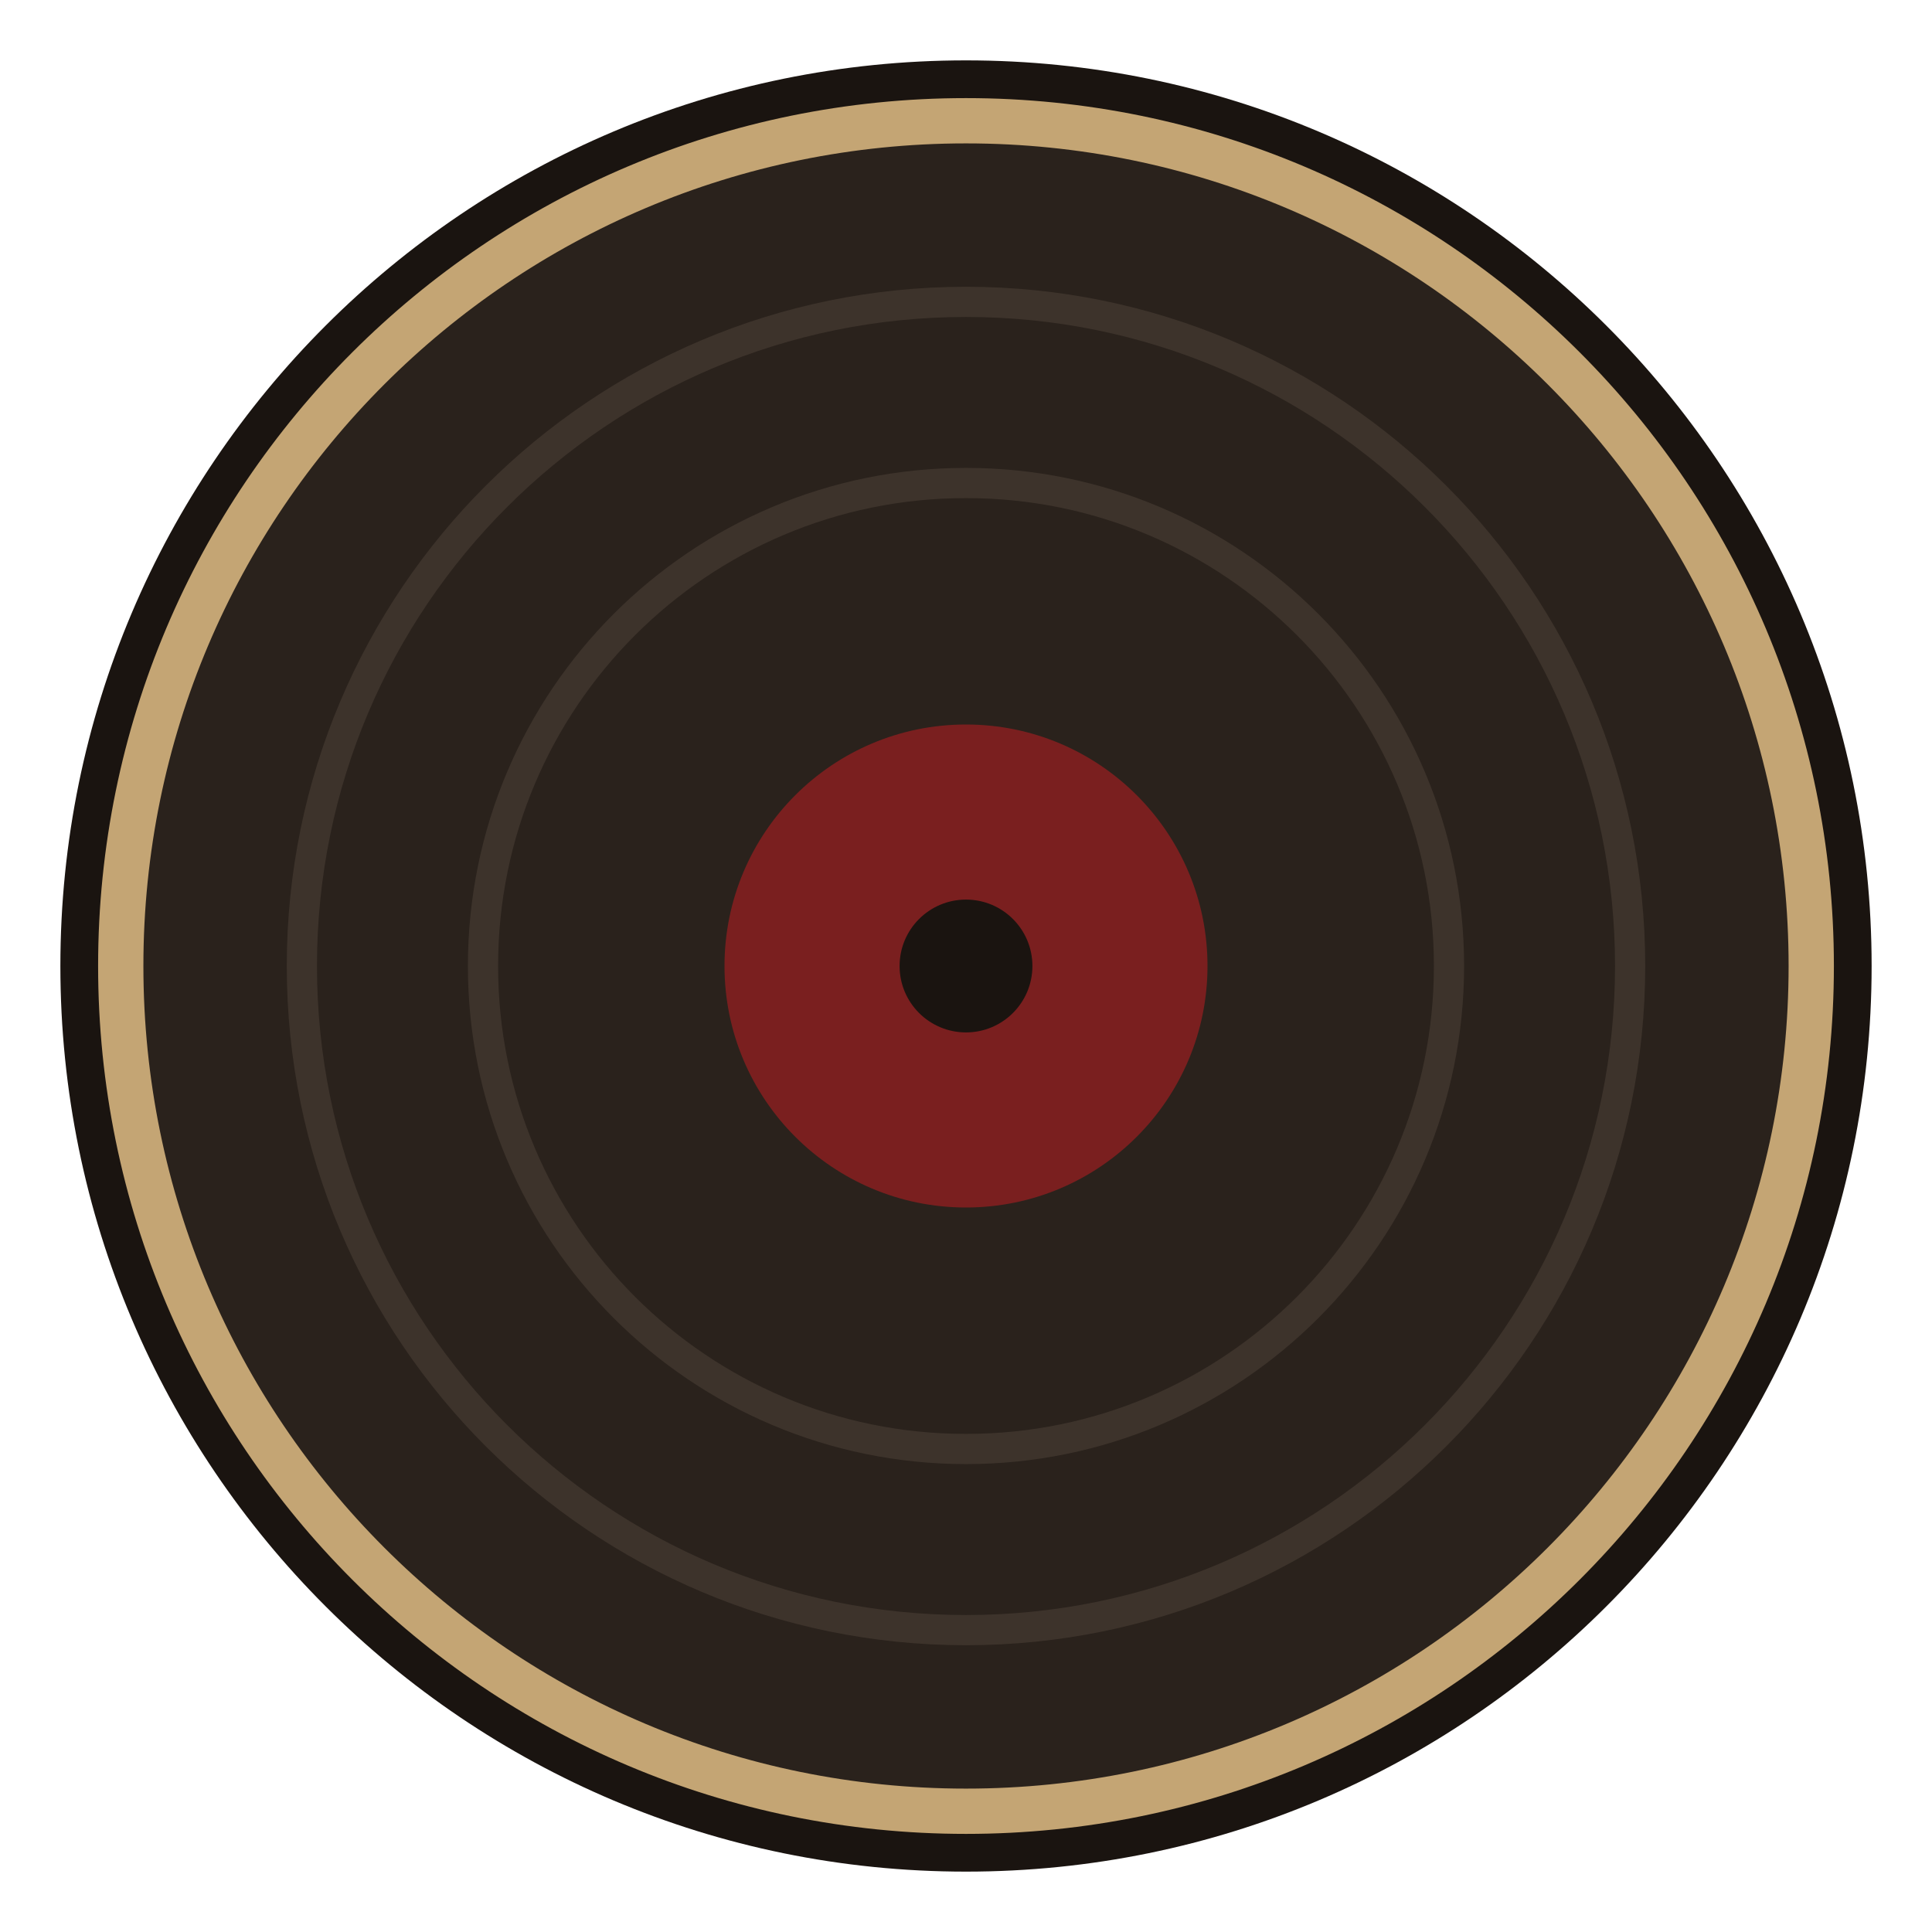
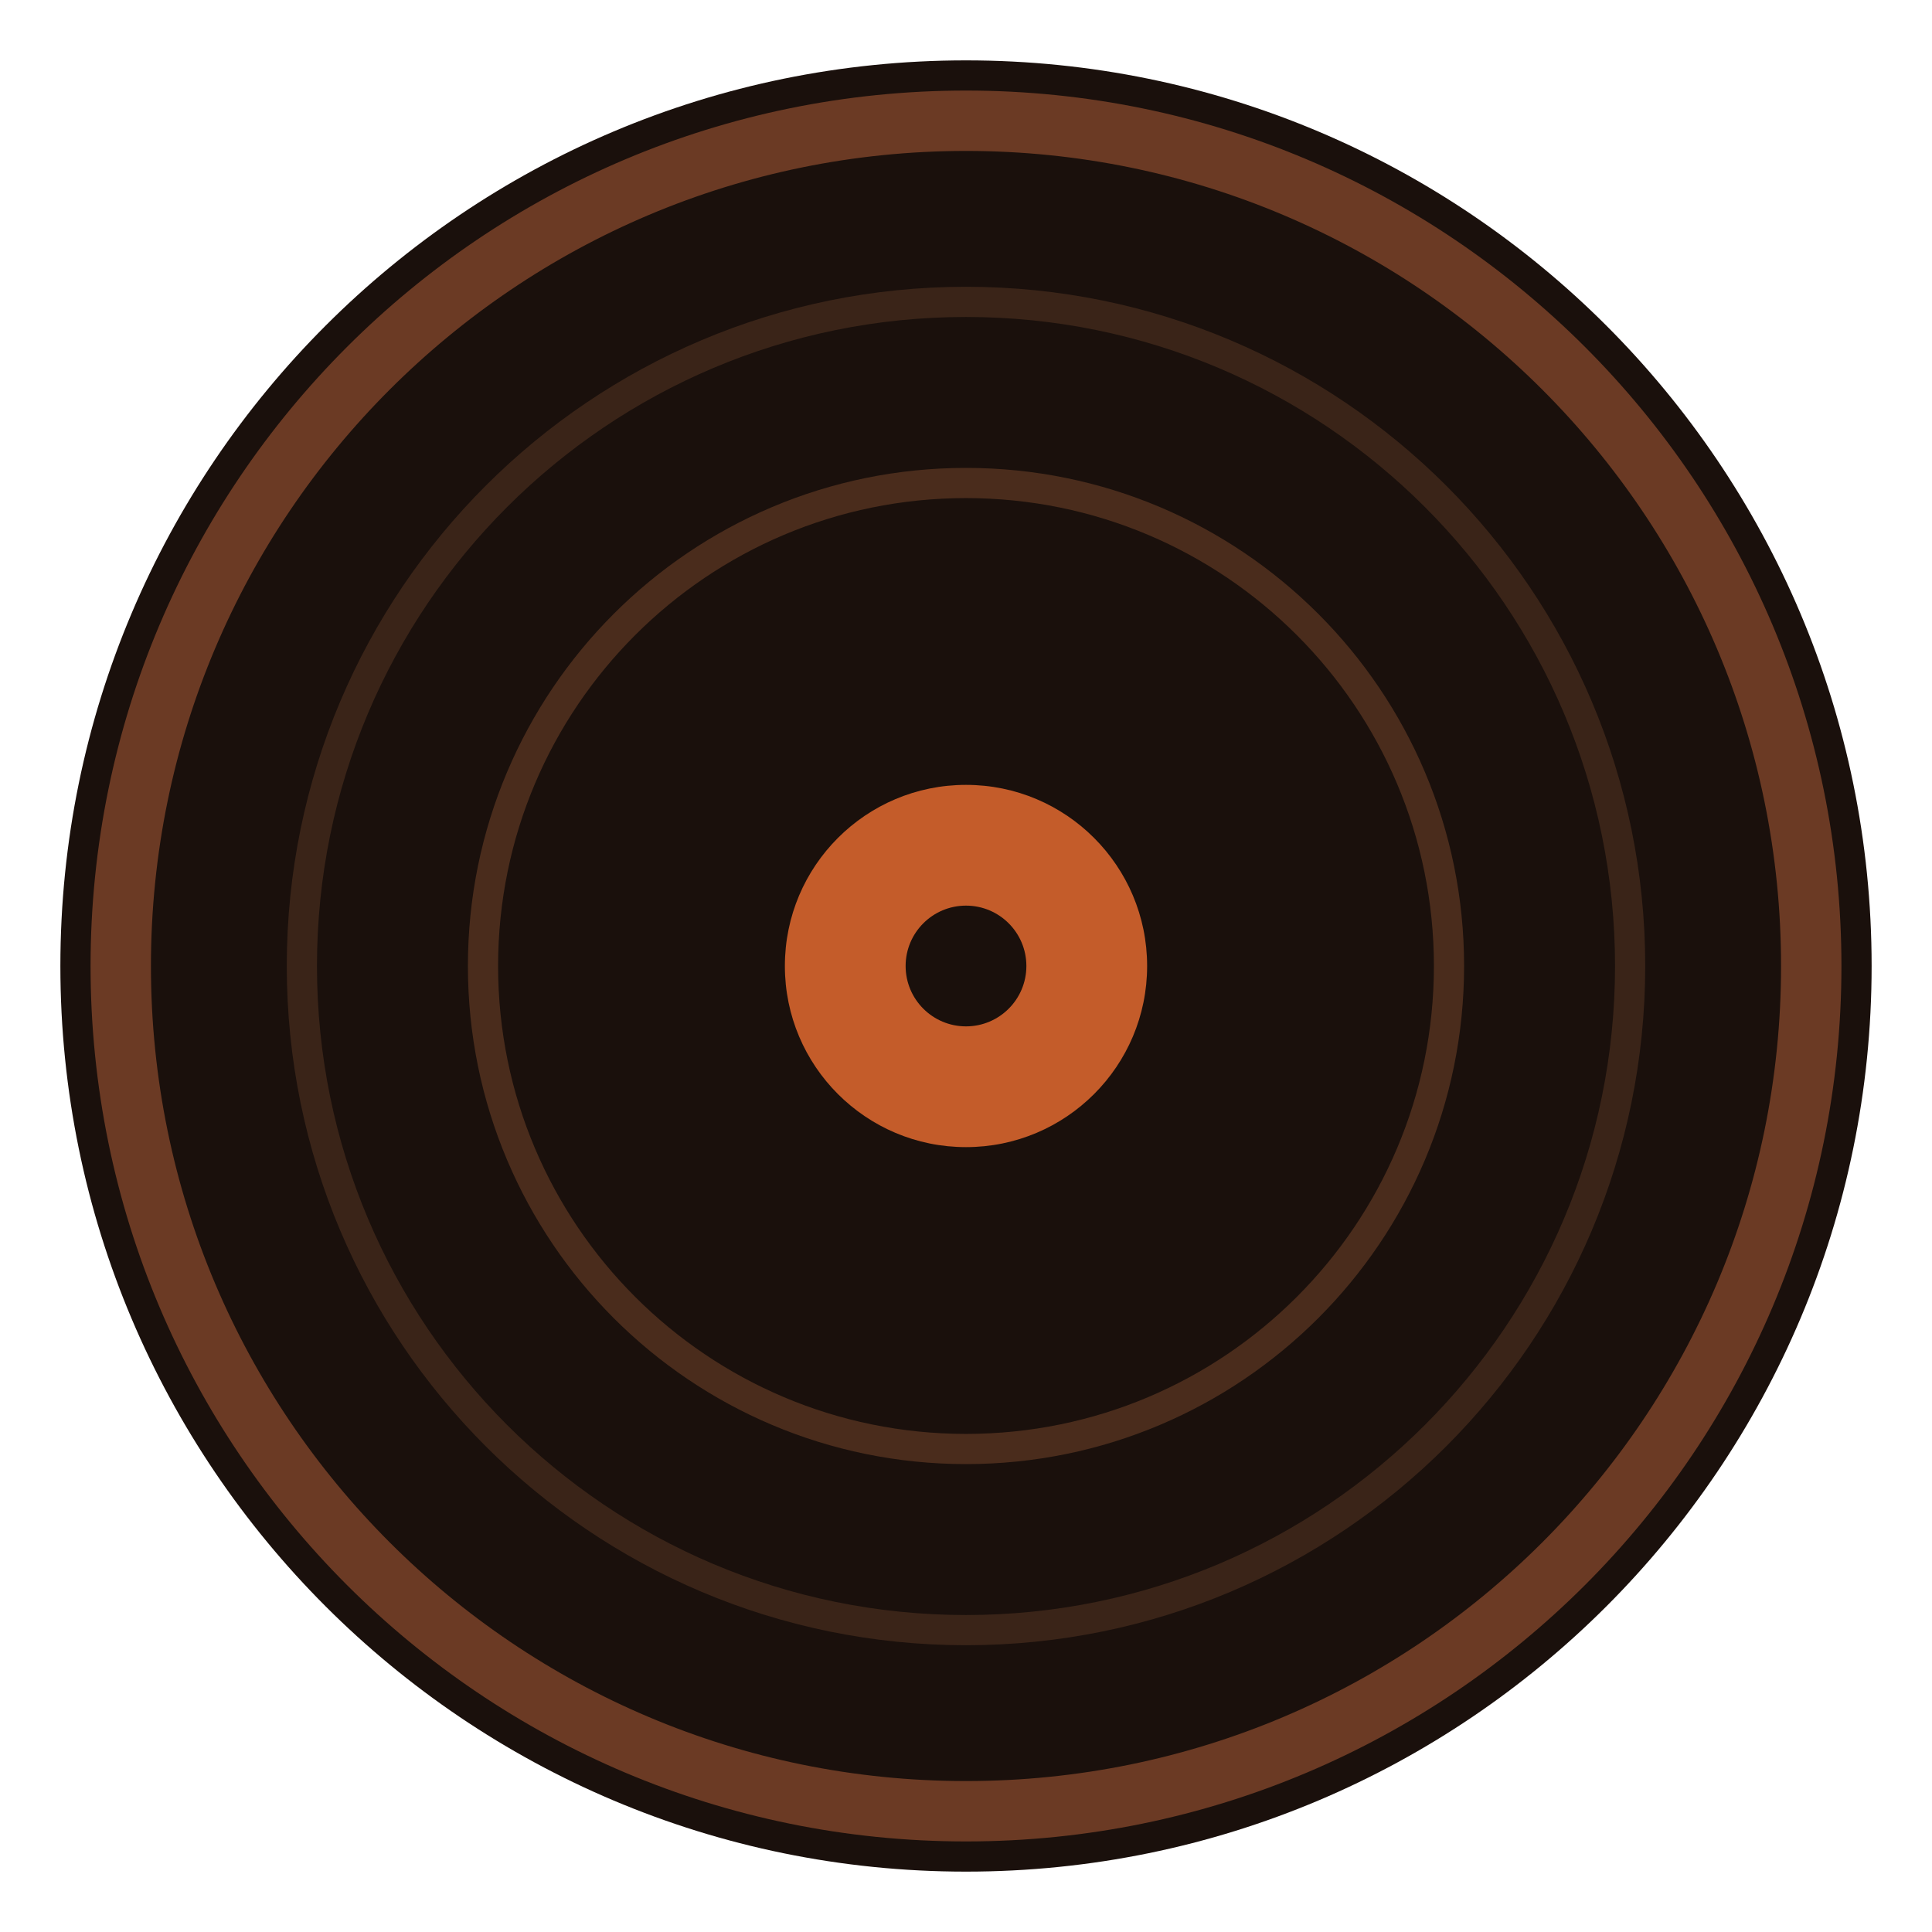
- <svg xmlns="http://www.w3.org/2000/svg" viewBox="0 0 64 64" role="img" aria-label="vinyl">
-   <circle cx="32" cy="32" r="30" fill="#1a1410" />
-   <circle cx="32" cy="32" r="28" fill="#2a221c" stroke="#c4a574" stroke-width="1.5" />
-   <circle cx="32" cy="32" r="22" fill="none" stroke="#3d332b" stroke-width="1" />
-   <circle cx="32" cy="32" r="16" fill="none" stroke="#3d332b" stroke-width="1" />
-   <circle cx="32" cy="32" r="8" fill="#7a1f1f" />
-   <circle cx="32" cy="32" r="2.2" fill="#1a1410" />
+ <svg xmlns="http://www.w3.org/2000/svg" viewBox="0 0 64 64">
+   <circle cx="32" cy="32" r="30" fill="#1a100c" />
+   <circle cx="32" cy="32" r="28" fill="none" stroke="#6b3a24" stroke-width="2" />
+   <circle cx="32" cy="32" r="22" fill="none" stroke="#3a2418" stroke-width="1" />
+   <circle cx="32" cy="32" r="16" fill="none" stroke="#4a2c1c" stroke-width="1" />
+   <circle cx="32" cy="32" r="6" fill="#c45c2a" />
+   <circle cx="32" cy="32" r="2" fill="#1a100c" />
</svg>
